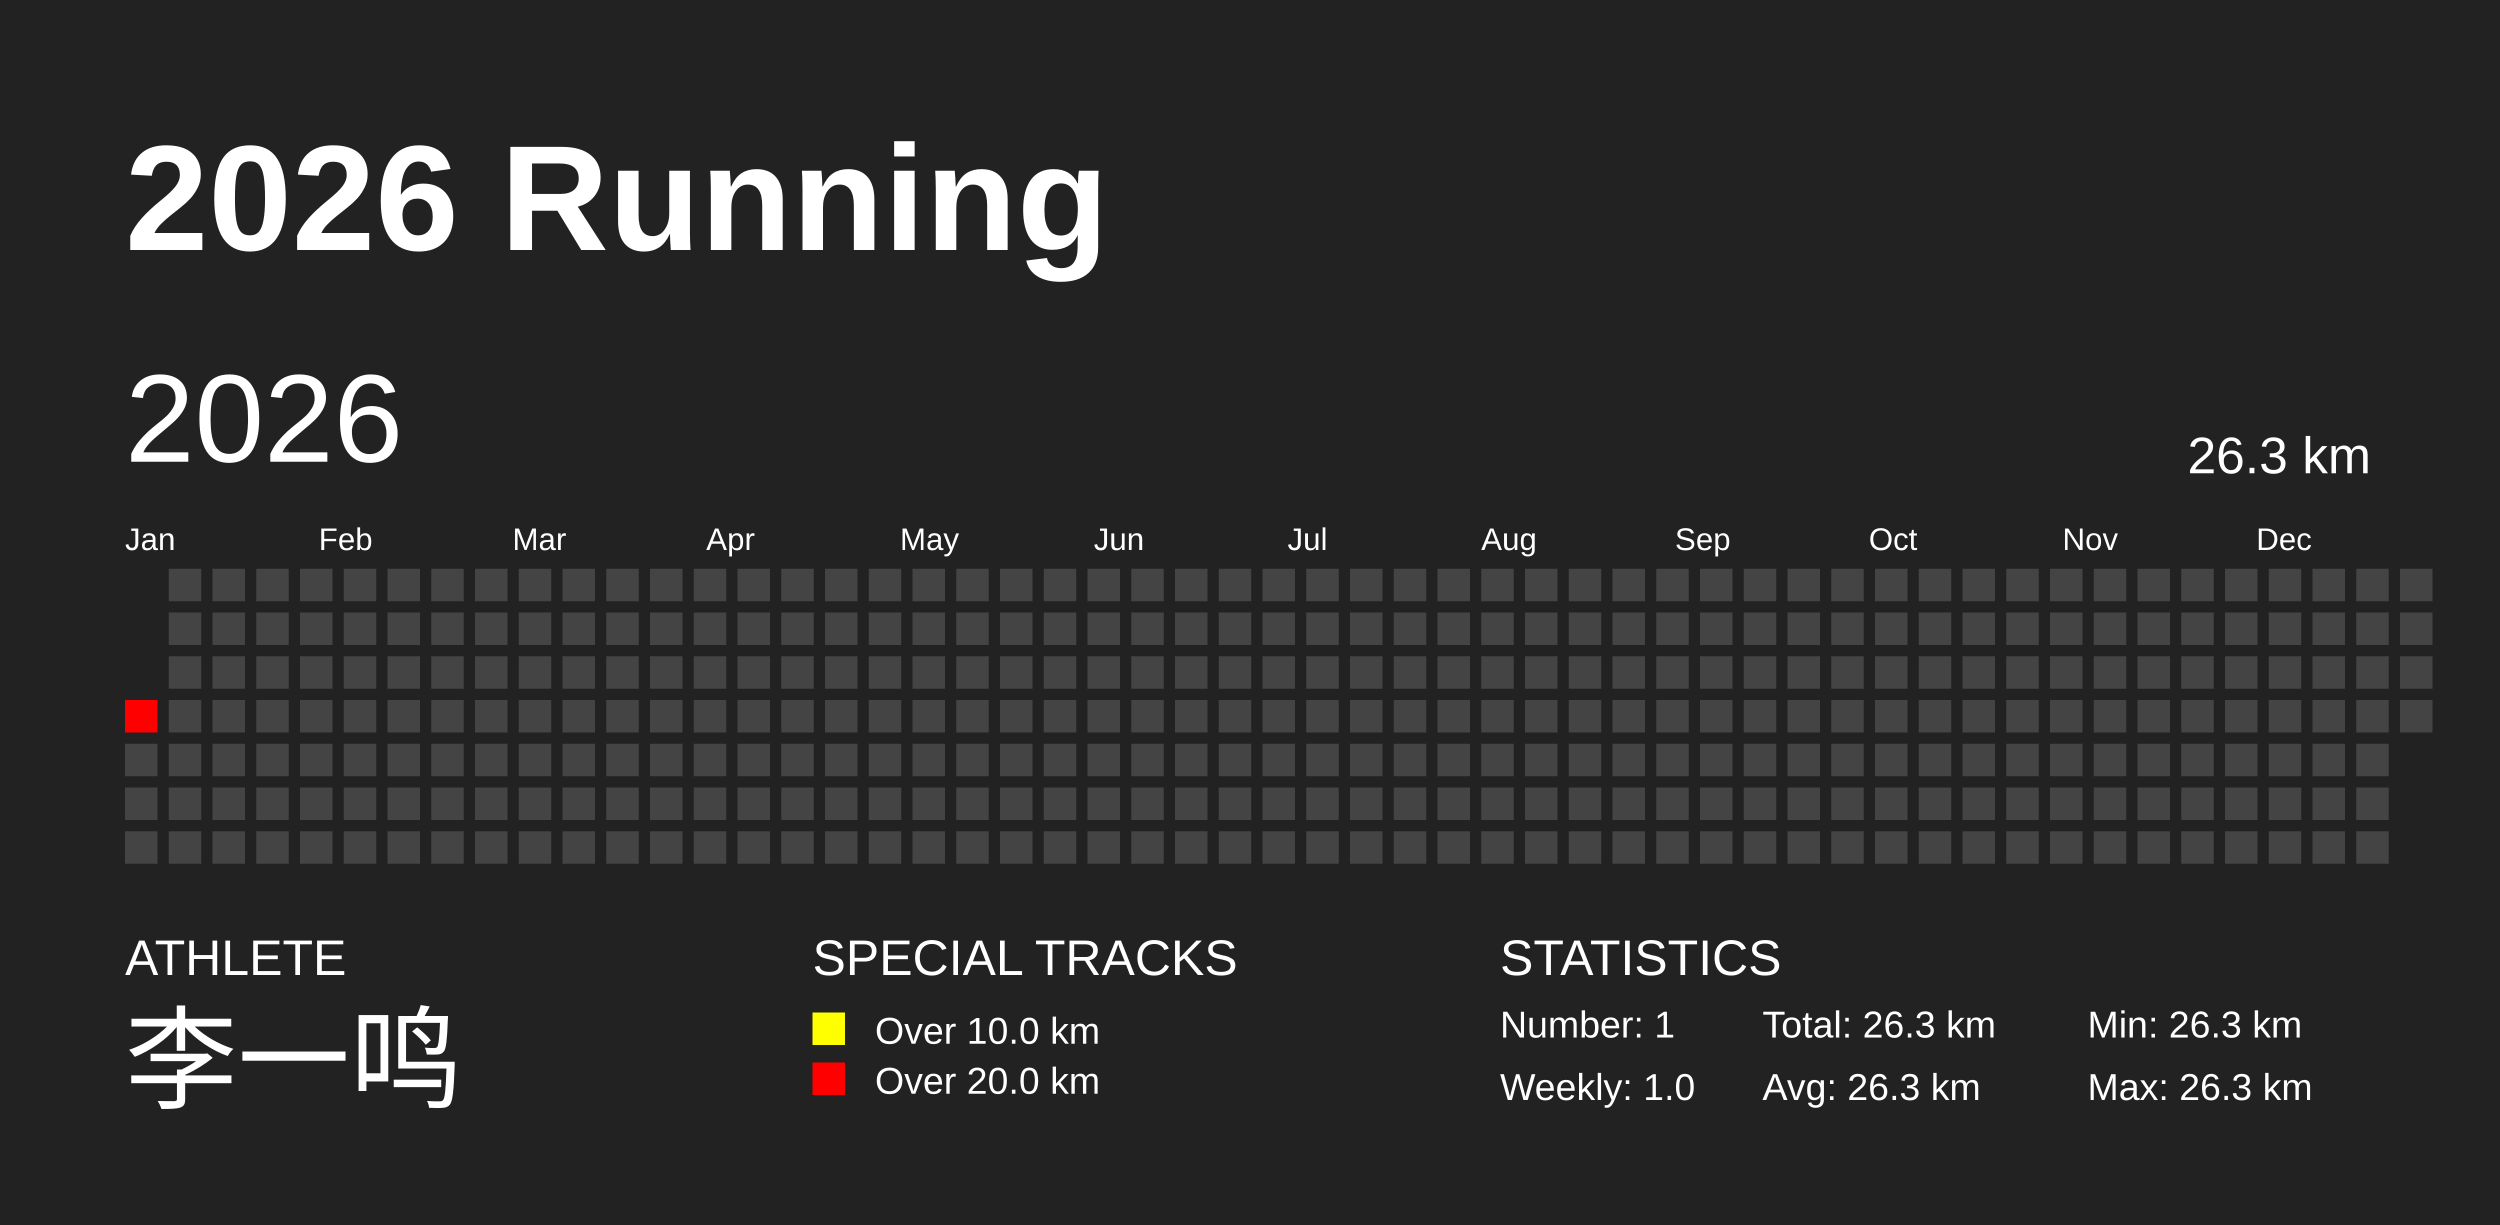
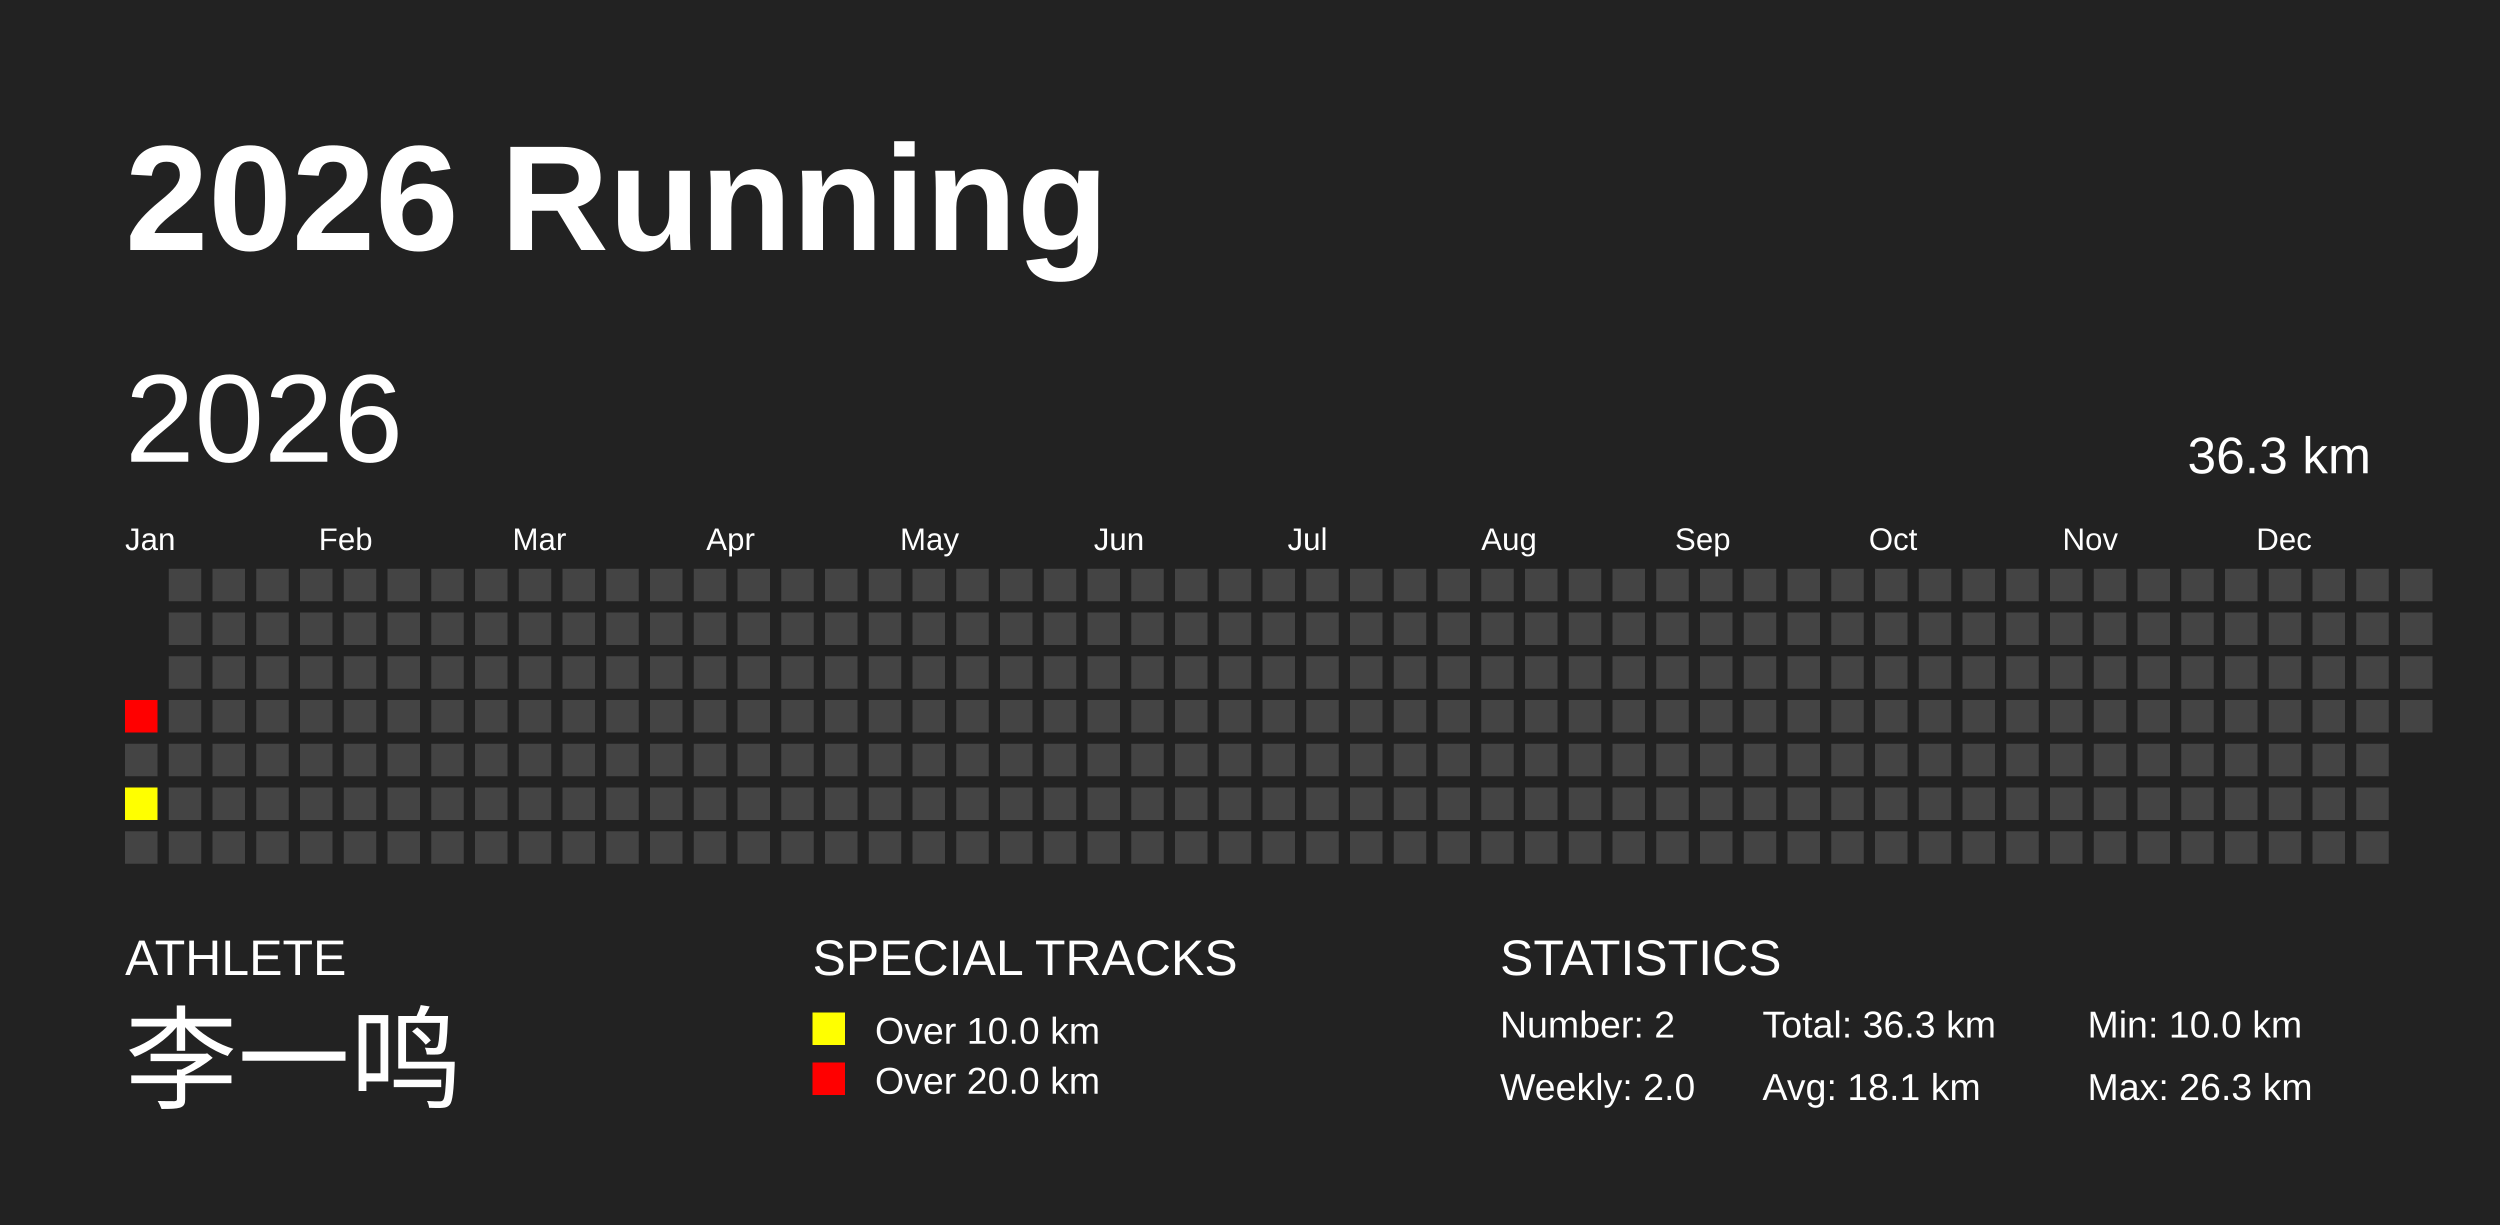
<svg xmlns="http://www.w3.org/2000/svg" baseProfile="full" height="98mm" version="1.1" viewBox="0,0,200,98" width="200mm">
  <defs />
  <rect fill="#222222" height="98" width="200" x="0" y="0" />
  <text fill="#FFFFFF" style="font-size:12px; font-family:Arial; font-weight:bold;" x="10" y="20">2026 Running</text>
  <text fill="#FFFFFF" style="font-size:4px; font-family:Arial" x="10" y="78">ATHLETE</text>
  <text fill="#FFFFFF" style="font-size:9px; font-family:Arial" x="10" y="88">李一鸣</text>
  <text fill="#FFFFFF" style="font-size:4px; font-family:Arial" x="65" y="78">SPECIAL TRACKS</text>
  <rect fill="yellow" height="2.6" width="2.6" x="65" y="81" />
  <text fill="#FFFFFF" style="font-size:3px; font-family:Arial" x="70" y="83.5">Over 10.0 km</text>
  <rect fill="red" height="2.6" width="2.6" x="65" y="85" />
  <text fill="#FFFFFF" style="font-size:3px; font-family:Arial" x="70" y="87.5">Over 20.0 km</text>
  <text fill="#FFFFFF" style="font-size:4px; font-family:Arial" x="120" y="78">STATISTICS</text>
-   <text fill="#FFFFFF" style="font-size:3px; font-family:Arial" x="120" y="83">Number: 1</text>
-   <text fill="#FFFFFF" style="font-size:3px; font-family:Arial" x="120" y="88">Weekly: 1.0</text>
-   <text fill="#FFFFFF" style="font-size:3px; font-family:Arial" x="141" y="83">Total: 26.3 km</text>
-   <text fill="#FFFFFF" style="font-size:3px; font-family:Arial" x="141" y="88">Avg: 26.3 km</text>
-   <text fill="#FFFFFF" style="font-size:3px; font-family:Arial" x="167" y="83">Min: 26.3 km</text>
+   <text fill="#FFFFFF" style="font-size:3px; font-family:Arial" x="120" y="83">Number: 2</text>
+   <text fill="#FFFFFF" style="font-size:3px; font-family:Arial" x="120" y="88">Weekly: 2.0</text>
+   <text fill="#FFFFFF" style="font-size:3px; font-family:Arial" x="141" y="83">Total: 36.3 km</text>
+   <text fill="#FFFFFF" style="font-size:3px; font-family:Arial" x="141" y="88">Avg: 18.1 km</text>
+   <text fill="#FFFFFF" style="font-size:3px; font-family:Arial" x="167" y="83">Min: 10.0 km</text>
  <text fill="#FFFFFF" style="font-size:3px; font-family:Arial" x="167" y="88">Max: 26.3 km</text>
  <text dominant-baseline="hanging" fill="#FFFFFF" style="font-size:10.0px; font-family:Arial;" x="10" y="30">2026</text>
-   <text dominant-baseline="hanging" fill="#FFFFFF" style="font-size:4.125px; font-family:Arial;" x="175" y="35">26.3 km</text>
+   <text dominant-baseline="hanging" fill="#FFFFFF" style="font-size:4.125px; font-family:Arial;" x="175" y="35">36.3 km</text>
  <text fill="#FFFFFF" style="font-size:2.5px; font-family:Arial" x="10.0" y="44">Jan</text>
  <text fill="#FFFFFF" style="font-size:2.5px; font-family:Arial" x="25.5" y="44">Feb</text>
  <text fill="#FFFFFF" style="font-size:2.5px; font-family:Arial" x="41.0" y="44">Mar</text>
  <text fill="#FFFFFF" style="font-size:2.5px; font-family:Arial" x="56.5" y="44">Apr</text>
  <text fill="#FFFFFF" style="font-size:2.5px; font-family:Arial" x="72.0" y="44">May</text>
  <text fill="#FFFFFF" style="font-size:2.5px; font-family:Arial" x="87.5" y="44">Jun</text>
  <text fill="#FFFFFF" style="font-size:2.5px; font-family:Arial" x="103.0" y="44">Jul</text>
  <text fill="#FFFFFF" style="font-size:2.5px; font-family:Arial" x="118.5" y="44">Aug</text>
  <text fill="#FFFFFF" style="font-size:2.5px; font-family:Arial" x="134.0" y="44">Sep</text>
  <text fill="#FFFFFF" style="font-size:2.5px; font-family:Arial" x="149.5" y="44">Oct</text>
  <text fill="#FFFFFF" style="font-size:2.5px; font-family:Arial" x="165.0" y="44">Nov</text>
  <text fill="#FFFFFF" style="font-size:2.5px; font-family:Arial" x="180.5" y="44">Dec</text>
  <rect fill="red" height="2.6" width="2.6" x="10.0" y="56.0" />
  <rect fill="#444444" height="2.6" width="2.6" x="10.0" y="59.5" />
-   <rect fill="#444444" height="2.6" width="2.6" x="10.0" y="63.0" />
+   <rect fill="#ffff00" height="2.6" width="2.6" x="10.0" y="63.0" />
  <rect fill="#444444" height="2.6" width="2.6" x="10.0" y="66.5" />
  <rect fill="#444444" height="2.6" width="2.6" x="13.5" y="45.5" />
  <rect fill="#444444" height="2.6" width="2.6" x="13.5" y="49.0" />
  <rect fill="#444444" height="2.6" width="2.6" x="13.5" y="52.5" />
  <rect fill="#444444" height="2.6" width="2.6" x="13.5" y="56.0" />
  <rect fill="#444444" height="2.6" width="2.6" x="13.5" y="59.5" />
  <rect fill="#444444" height="2.6" width="2.6" x="13.5" y="63.0" />
  <rect fill="#444444" height="2.6" width="2.6" x="13.5" y="66.5" />
  <rect fill="#444444" height="2.6" width="2.6" x="17.0" y="45.5" />
  <rect fill="#444444" height="2.6" width="2.6" x="17.0" y="49.0" />
  <rect fill="#444444" height="2.6" width="2.6" x="17.0" y="52.5" />
  <rect fill="#444444" height="2.6" width="2.6" x="17.0" y="56.0" />
  <rect fill="#444444" height="2.6" width="2.6" x="17.0" y="59.5" />
  <rect fill="#444444" height="2.6" width="2.6" x="17.0" y="63.0" />
  <rect fill="#444444" height="2.6" width="2.6" x="17.0" y="66.5" />
  <rect fill="#444444" height="2.6" width="2.6" x="20.5" y="45.5" />
  <rect fill="#444444" height="2.6" width="2.6" x="20.5" y="49.0" />
  <rect fill="#444444" height="2.6" width="2.6" x="20.5" y="52.5" />
  <rect fill="#444444" height="2.6" width="2.6" x="20.5" y="56.0" />
  <rect fill="#444444" height="2.6" width="2.6" x="20.5" y="59.5" />
  <rect fill="#444444" height="2.6" width="2.6" x="20.5" y="63.0" />
  <rect fill="#444444" height="2.6" width="2.6" x="20.5" y="66.5" />
  <rect fill="#444444" height="2.6" width="2.6" x="24.0" y="45.5" />
  <rect fill="#444444" height="2.6" width="2.6" x="24.0" y="49.0" />
  <rect fill="#444444" height="2.6" width="2.6" x="24.0" y="52.5" />
  <rect fill="#444444" height="2.6" width="2.6" x="24.0" y="56.0" />
  <rect fill="#444444" height="2.6" width="2.6" x="24.0" y="59.5" />
  <rect fill="#444444" height="2.6" width="2.6" x="24.0" y="63.0" />
  <rect fill="#444444" height="2.6" width="2.6" x="24.0" y="66.5" />
  <rect fill="#444444" height="2.6" width="2.6" x="27.5" y="45.5" />
  <rect fill="#444444" height="2.6" width="2.6" x="27.5" y="49.0" />
  <rect fill="#444444" height="2.6" width="2.6" x="27.5" y="52.5" />
  <rect fill="#444444" height="2.6" width="2.6" x="27.5" y="56.0" />
  <rect fill="#444444" height="2.6" width="2.6" x="27.5" y="59.5" />
  <rect fill="#444444" height="2.6" width="2.6" x="27.5" y="63.0" />
  <rect fill="#444444" height="2.6" width="2.6" x="27.5" y="66.5" />
  <rect fill="#444444" height="2.6" width="2.6" x="31.0" y="45.5" />
  <rect fill="#444444" height="2.6" width="2.6" x="31.0" y="49.0" />
  <rect fill="#444444" height="2.6" width="2.6" x="31.0" y="52.5" />
  <rect fill="#444444" height="2.6" width="2.6" x="31.0" y="56.0" />
  <rect fill="#444444" height="2.6" width="2.6" x="31.0" y="59.5" />
  <rect fill="#444444" height="2.6" width="2.6" x="31.0" y="63.0" />
  <rect fill="#444444" height="2.6" width="2.6" x="31.0" y="66.5" />
  <rect fill="#444444" height="2.6" width="2.6" x="34.5" y="45.5" />
  <rect fill="#444444" height="2.6" width="2.6" x="34.5" y="49.0" />
  <rect fill="#444444" height="2.6" width="2.6" x="34.5" y="52.5" />
  <rect fill="#444444" height="2.6" width="2.6" x="34.5" y="56.0" />
  <rect fill="#444444" height="2.6" width="2.6" x="34.5" y="59.5" />
  <rect fill="#444444" height="2.6" width="2.6" x="34.5" y="63.0" />
  <rect fill="#444444" height="2.6" width="2.6" x="34.5" y="66.5" />
  <rect fill="#444444" height="2.6" width="2.6" x="38.0" y="45.5" />
  <rect fill="#444444" height="2.6" width="2.6" x="38.0" y="49.0" />
  <rect fill="#444444" height="2.6" width="2.6" x="38.0" y="52.5" />
  <rect fill="#444444" height="2.6" width="2.6" x="38.0" y="56.0" />
  <rect fill="#444444" height="2.6" width="2.6" x="38.0" y="59.5" />
  <rect fill="#444444" height="2.6" width="2.6" x="38.0" y="63.0" />
  <rect fill="#444444" height="2.6" width="2.6" x="38.0" y="66.5" />
  <rect fill="#444444" height="2.6" width="2.6" x="41.5" y="45.5" />
  <rect fill="#444444" height="2.6" width="2.6" x="41.5" y="49.0" />
  <rect fill="#444444" height="2.6" width="2.6" x="41.5" y="52.5" />
  <rect fill="#444444" height="2.6" width="2.6" x="41.5" y="56.0" />
  <rect fill="#444444" height="2.6" width="2.6" x="41.5" y="59.5" />
  <rect fill="#444444" height="2.6" width="2.6" x="41.5" y="63.0" />
  <rect fill="#444444" height="2.6" width="2.6" x="41.5" y="66.5" />
  <rect fill="#444444" height="2.6" width="2.6" x="45.0" y="45.5" />
  <rect fill="#444444" height="2.6" width="2.6" x="45.0" y="49.0" />
  <rect fill="#444444" height="2.6" width="2.6" x="45.0" y="52.5" />
  <rect fill="#444444" height="2.6" width="2.6" x="45.0" y="56.0" />
  <rect fill="#444444" height="2.6" width="2.6" x="45.0" y="59.5" />
  <rect fill="#444444" height="2.6" width="2.6" x="45.0" y="63.0" />
  <rect fill="#444444" height="2.6" width="2.6" x="45.0" y="66.5" />
  <rect fill="#444444" height="2.6" width="2.6" x="48.5" y="45.5" />
  <rect fill="#444444" height="2.6" width="2.6" x="48.5" y="49.0" />
  <rect fill="#444444" height="2.6" width="2.6" x="48.5" y="52.5" />
  <rect fill="#444444" height="2.6" width="2.6" x="48.5" y="56.0" />
  <rect fill="#444444" height="2.6" width="2.6" x="48.5" y="59.5" />
  <rect fill="#444444" height="2.6" width="2.6" x="48.5" y="63.0" />
  <rect fill="#444444" height="2.6" width="2.6" x="48.5" y="66.5" />
  <rect fill="#444444" height="2.6" width="2.6" x="52.0" y="45.5" />
  <rect fill="#444444" height="2.6" width="2.6" x="52.0" y="49.0" />
  <rect fill="#444444" height="2.6" width="2.6" x="52.0" y="52.5" />
  <rect fill="#444444" height="2.6" width="2.6" x="52.0" y="56.0" />
  <rect fill="#444444" height="2.6" width="2.6" x="52.0" y="59.5" />
  <rect fill="#444444" height="2.6" width="2.6" x="52.0" y="63.0" />
  <rect fill="#444444" height="2.6" width="2.6" x="52.0" y="66.5" />
  <rect fill="#444444" height="2.6" width="2.6" x="55.5" y="45.5" />
  <rect fill="#444444" height="2.6" width="2.6" x="55.5" y="49.0" />
  <rect fill="#444444" height="2.6" width="2.6" x="55.5" y="52.5" />
  <rect fill="#444444" height="2.6" width="2.6" x="55.5" y="56.0" />
  <rect fill="#444444" height="2.6" width="2.6" x="55.5" y="59.5" />
  <rect fill="#444444" height="2.6" width="2.6" x="55.5" y="63.0" />
  <rect fill="#444444" height="2.6" width="2.6" x="55.5" y="66.5" />
  <rect fill="#444444" height="2.6" width="2.6" x="59.0" y="45.5" />
  <rect fill="#444444" height="2.6" width="2.6" x="59.0" y="49.0" />
  <rect fill="#444444" height="2.6" width="2.6" x="59.0" y="52.5" />
  <rect fill="#444444" height="2.6" width="2.6" x="59.0" y="56.0" />
  <rect fill="#444444" height="2.6" width="2.6" x="59.0" y="59.5" />
  <rect fill="#444444" height="2.6" width="2.6" x="59.0" y="63.0" />
  <rect fill="#444444" height="2.6" width="2.6" x="59.0" y="66.5" />
  <rect fill="#444444" height="2.6" width="2.6" x="62.5" y="45.5" />
  <rect fill="#444444" height="2.6" width="2.6" x="62.5" y="49.0" />
  <rect fill="#444444" height="2.6" width="2.6" x="62.5" y="52.5" />
  <rect fill="#444444" height="2.6" width="2.6" x="62.5" y="56.0" />
  <rect fill="#444444" height="2.6" width="2.6" x="62.5" y="59.5" />
  <rect fill="#444444" height="2.6" width="2.6" x="62.5" y="63.0" />
  <rect fill="#444444" height="2.6" width="2.6" x="62.5" y="66.5" />
  <rect fill="#444444" height="2.6" width="2.6" x="66.0" y="45.5" />
  <rect fill="#444444" height="2.6" width="2.6" x="66.0" y="49.0" />
  <rect fill="#444444" height="2.6" width="2.6" x="66.0" y="52.5" />
  <rect fill="#444444" height="2.6" width="2.6" x="66.0" y="56.0" />
  <rect fill="#444444" height="2.6" width="2.6" x="66.0" y="59.5" />
  <rect fill="#444444" height="2.6" width="2.6" x="66.0" y="63.0" />
  <rect fill="#444444" height="2.6" width="2.6" x="66.0" y="66.5" />
  <rect fill="#444444" height="2.6" width="2.6" x="69.5" y="45.5" />
  <rect fill="#444444" height="2.6" width="2.6" x="69.5" y="49.0" />
  <rect fill="#444444" height="2.6" width="2.6" x="69.5" y="52.5" />
  <rect fill="#444444" height="2.6" width="2.6" x="69.5" y="56.0" />
  <rect fill="#444444" height="2.6" width="2.6" x="69.5" y="59.5" />
  <rect fill="#444444" height="2.6" width="2.6" x="69.5" y="63.0" />
  <rect fill="#444444" height="2.6" width="2.6" x="69.5" y="66.5" />
  <rect fill="#444444" height="2.6" width="2.6" x="73.0" y="45.5" />
  <rect fill="#444444" height="2.6" width="2.6" x="73.0" y="49.0" />
  <rect fill="#444444" height="2.6" width="2.6" x="73.0" y="52.5" />
  <rect fill="#444444" height="2.6" width="2.6" x="73.0" y="56.0" />
  <rect fill="#444444" height="2.6" width="2.6" x="73.0" y="59.5" />
  <rect fill="#444444" height="2.6" width="2.6" x="73.0" y="63.0" />
  <rect fill="#444444" height="2.6" width="2.6" x="73.0" y="66.5" />
  <rect fill="#444444" height="2.6" width="2.6" x="76.5" y="45.5" />
  <rect fill="#444444" height="2.6" width="2.6" x="76.5" y="49.0" />
  <rect fill="#444444" height="2.6" width="2.6" x="76.5" y="52.5" />
  <rect fill="#444444" height="2.6" width="2.6" x="76.5" y="56.0" />
  <rect fill="#444444" height="2.6" width="2.6" x="76.5" y="59.5" />
  <rect fill="#444444" height="2.6" width="2.6" x="76.5" y="63.0" />
  <rect fill="#444444" height="2.6" width="2.6" x="76.5" y="66.5" />
  <rect fill="#444444" height="2.6" width="2.6" x="80.0" y="45.5" />
  <rect fill="#444444" height="2.6" width="2.6" x="80.0" y="49.0" />
  <rect fill="#444444" height="2.6" width="2.6" x="80.0" y="52.5" />
  <rect fill="#444444" height="2.6" width="2.6" x="80.0" y="56.0" />
  <rect fill="#444444" height="2.6" width="2.6" x="80.0" y="59.5" />
  <rect fill="#444444" height="2.6" width="2.6" x="80.0" y="63.0" />
  <rect fill="#444444" height="2.6" width="2.6" x="80.0" y="66.5" />
  <rect fill="#444444" height="2.6" width="2.6" x="83.5" y="45.5" />
  <rect fill="#444444" height="2.6" width="2.6" x="83.5" y="49.0" />
  <rect fill="#444444" height="2.6" width="2.6" x="83.5" y="52.5" />
  <rect fill="#444444" height="2.6" width="2.6" x="83.5" y="56.0" />
  <rect fill="#444444" height="2.6" width="2.6" x="83.5" y="59.5" />
  <rect fill="#444444" height="2.6" width="2.6" x="83.5" y="63.0" />
  <rect fill="#444444" height="2.6" width="2.6" x="83.5" y="66.5" />
  <rect fill="#444444" height="2.6" width="2.6" x="87.0" y="45.5" />
  <rect fill="#444444" height="2.6" width="2.6" x="87.0" y="49.0" />
  <rect fill="#444444" height="2.6" width="2.6" x="87.0" y="52.5" />
  <rect fill="#444444" height="2.6" width="2.6" x="87.0" y="56.0" />
  <rect fill="#444444" height="2.6" width="2.6" x="87.0" y="59.5" />
  <rect fill="#444444" height="2.6" width="2.6" x="87.0" y="63.0" />
  <rect fill="#444444" height="2.6" width="2.6" x="87.0" y="66.5" />
  <rect fill="#444444" height="2.6" width="2.6" x="90.5" y="45.5" />
  <rect fill="#444444" height="2.6" width="2.6" x="90.5" y="49.0" />
  <rect fill="#444444" height="2.6" width="2.6" x="90.5" y="52.5" />
  <rect fill="#444444" height="2.6" width="2.6" x="90.5" y="56.0" />
  <rect fill="#444444" height="2.6" width="2.6" x="90.5" y="59.5" />
  <rect fill="#444444" height="2.6" width="2.6" x="90.5" y="63.0" />
  <rect fill="#444444" height="2.6" width="2.6" x="90.5" y="66.5" />
  <rect fill="#444444" height="2.6" width="2.6" x="94.0" y="45.5" />
  <rect fill="#444444" height="2.6" width="2.6" x="94.0" y="49.0" />
  <rect fill="#444444" height="2.6" width="2.6" x="94.0" y="52.5" />
  <rect fill="#444444" height="2.6" width="2.6" x="94.0" y="56.0" />
  <rect fill="#444444" height="2.6" width="2.6" x="94.0" y="59.5" />
  <rect fill="#444444" height="2.6" width="2.6" x="94.0" y="63.0" />
  <rect fill="#444444" height="2.6" width="2.6" x="94.0" y="66.5" />
  <rect fill="#444444" height="2.6" width="2.6" x="97.5" y="45.5" />
  <rect fill="#444444" height="2.6" width="2.6" x="97.5" y="49.0" />
  <rect fill="#444444" height="2.6" width="2.6" x="97.5" y="52.5" />
  <rect fill="#444444" height="2.6" width="2.6" x="97.5" y="56.0" />
  <rect fill="#444444" height="2.6" width="2.6" x="97.5" y="59.5" />
  <rect fill="#444444" height="2.6" width="2.6" x="97.5" y="63.0" />
  <rect fill="#444444" height="2.6" width="2.6" x="97.5" y="66.5" />
  <rect fill="#444444" height="2.6" width="2.6" x="101.0" y="45.5" />
  <rect fill="#444444" height="2.6" width="2.6" x="101.0" y="49.0" />
  <rect fill="#444444" height="2.6" width="2.6" x="101.0" y="52.5" />
  <rect fill="#444444" height="2.6" width="2.6" x="101.0" y="56.0" />
  <rect fill="#444444" height="2.6" width="2.6" x="101.0" y="59.5" />
  <rect fill="#444444" height="2.6" width="2.6" x="101.0" y="63.0" />
  <rect fill="#444444" height="2.6" width="2.6" x="101.0" y="66.5" />
  <rect fill="#444444" height="2.6" width="2.6" x="104.5" y="45.5" />
  <rect fill="#444444" height="2.6" width="2.6" x="104.5" y="49.0" />
  <rect fill="#444444" height="2.6" width="2.6" x="104.5" y="52.5" />
  <rect fill="#444444" height="2.6" width="2.6" x="104.5" y="56.0" />
  <rect fill="#444444" height="2.6" width="2.6" x="104.5" y="59.5" />
  <rect fill="#444444" height="2.6" width="2.6" x="104.5" y="63.0" />
  <rect fill="#444444" height="2.6" width="2.6" x="104.5" y="66.5" />
  <rect fill="#444444" height="2.6" width="2.6" x="108.0" y="45.5" />
  <rect fill="#444444" height="2.6" width="2.6" x="108.0" y="49.0" />
  <rect fill="#444444" height="2.6" width="2.6" x="108.0" y="52.5" />
  <rect fill="#444444" height="2.6" width="2.6" x="108.0" y="56.0" />
  <rect fill="#444444" height="2.6" width="2.6" x="108.0" y="59.5" />
  <rect fill="#444444" height="2.6" width="2.6" x="108.0" y="63.0" />
  <rect fill="#444444" height="2.6" width="2.6" x="108.0" y="66.5" />
  <rect fill="#444444" height="2.6" width="2.6" x="111.5" y="45.5" />
  <rect fill="#444444" height="2.6" width="2.6" x="111.5" y="49.0" />
  <rect fill="#444444" height="2.6" width="2.6" x="111.5" y="52.5" />
  <rect fill="#444444" height="2.6" width="2.6" x="111.5" y="56.0" />
  <rect fill="#444444" height="2.6" width="2.6" x="111.5" y="59.5" />
  <rect fill="#444444" height="2.6" width="2.6" x="111.5" y="63.0" />
  <rect fill="#444444" height="2.6" width="2.6" x="111.5" y="66.5" />
  <rect fill="#444444" height="2.6" width="2.6" x="115.0" y="45.5" />
  <rect fill="#444444" height="2.6" width="2.6" x="115.0" y="49.0" />
  <rect fill="#444444" height="2.6" width="2.6" x="115.0" y="52.5" />
  <rect fill="#444444" height="2.6" width="2.6" x="115.0" y="56.0" />
  <rect fill="#444444" height="2.6" width="2.6" x="115.0" y="59.5" />
  <rect fill="#444444" height="2.6" width="2.6" x="115.0" y="63.0" />
  <rect fill="#444444" height="2.6" width="2.6" x="115.0" y="66.5" />
  <rect fill="#444444" height="2.6" width="2.6" x="118.5" y="45.5" />
  <rect fill="#444444" height="2.6" width="2.6" x="118.5" y="49.0" />
  <rect fill="#444444" height="2.6" width="2.6" x="118.5" y="52.5" />
  <rect fill="#444444" height="2.6" width="2.6" x="118.5" y="56.0" />
  <rect fill="#444444" height="2.6" width="2.6" x="118.5" y="59.5" />
  <rect fill="#444444" height="2.6" width="2.6" x="118.5" y="63.0" />
  <rect fill="#444444" height="2.6" width="2.6" x="118.5" y="66.5" />
  <rect fill="#444444" height="2.6" width="2.6" x="122.0" y="45.5" />
  <rect fill="#444444" height="2.6" width="2.6" x="122.0" y="49.0" />
  <rect fill="#444444" height="2.6" width="2.6" x="122.0" y="52.5" />
  <rect fill="#444444" height="2.6" width="2.6" x="122.0" y="56.0" />
  <rect fill="#444444" height="2.6" width="2.6" x="122.0" y="59.5" />
  <rect fill="#444444" height="2.6" width="2.6" x="122.0" y="63.0" />
  <rect fill="#444444" height="2.6" width="2.6" x="122.0" y="66.5" />
  <rect fill="#444444" height="2.6" width="2.6" x="125.5" y="45.5" />
  <rect fill="#444444" height="2.6" width="2.6" x="125.5" y="49.0" />
  <rect fill="#444444" height="2.6" width="2.6" x="125.5" y="52.5" />
  <rect fill="#444444" height="2.6" width="2.6" x="125.5" y="56.0" />
  <rect fill="#444444" height="2.6" width="2.6" x="125.5" y="59.5" />
  <rect fill="#444444" height="2.6" width="2.6" x="125.5" y="63.0" />
  <rect fill="#444444" height="2.6" width="2.6" x="125.5" y="66.5" />
  <rect fill="#444444" height="2.6" width="2.6" x="129.0" y="45.5" />
  <rect fill="#444444" height="2.6" width="2.6" x="129.0" y="49.0" />
  <rect fill="#444444" height="2.6" width="2.6" x="129.0" y="52.5" />
  <rect fill="#444444" height="2.6" width="2.6" x="129.0" y="56.0" />
  <rect fill="#444444" height="2.6" width="2.6" x="129.0" y="59.5" />
  <rect fill="#444444" height="2.6" width="2.6" x="129.0" y="63.0" />
  <rect fill="#444444" height="2.6" width="2.6" x="129.0" y="66.5" />
  <rect fill="#444444" height="2.6" width="2.6" x="132.5" y="45.5" />
  <rect fill="#444444" height="2.6" width="2.6" x="132.5" y="49.0" />
  <rect fill="#444444" height="2.6" width="2.6" x="132.5" y="52.5" />
  <rect fill="#444444" height="2.6" width="2.6" x="132.5" y="56.0" />
  <rect fill="#444444" height="2.6" width="2.6" x="132.5" y="59.5" />
  <rect fill="#444444" height="2.6" width="2.6" x="132.5" y="63.0" />
  <rect fill="#444444" height="2.6" width="2.6" x="132.5" y="66.5" />
  <rect fill="#444444" height="2.6" width="2.6" x="136.0" y="45.5" />
  <rect fill="#444444" height="2.6" width="2.6" x="136.0" y="49.0" />
  <rect fill="#444444" height="2.6" width="2.6" x="136.0" y="52.5" />
  <rect fill="#444444" height="2.6" width="2.6" x="136.0" y="56.0" />
  <rect fill="#444444" height="2.6" width="2.6" x="136.0" y="59.5" />
  <rect fill="#444444" height="2.6" width="2.6" x="136.0" y="63.0" />
  <rect fill="#444444" height="2.6" width="2.6" x="136.0" y="66.5" />
  <rect fill="#444444" height="2.6" width="2.6" x="139.5" y="45.5" />
  <rect fill="#444444" height="2.6" width="2.6" x="139.5" y="49.0" />
  <rect fill="#444444" height="2.6" width="2.6" x="139.5" y="52.5" />
  <rect fill="#444444" height="2.6" width="2.6" x="139.5" y="56.0" />
  <rect fill="#444444" height="2.6" width="2.6" x="139.5" y="59.5" />
  <rect fill="#444444" height="2.6" width="2.6" x="139.5" y="63.0" />
  <rect fill="#444444" height="2.6" width="2.6" x="139.5" y="66.5" />
  <rect fill="#444444" height="2.6" width="2.6" x="143.0" y="45.5" />
  <rect fill="#444444" height="2.6" width="2.6" x="143.0" y="49.0" />
  <rect fill="#444444" height="2.6" width="2.6" x="143.0" y="52.5" />
  <rect fill="#444444" height="2.6" width="2.6" x="143.0" y="56.0" />
  <rect fill="#444444" height="2.6" width="2.6" x="143.0" y="59.5" />
  <rect fill="#444444" height="2.6" width="2.6" x="143.0" y="63.0" />
  <rect fill="#444444" height="2.6" width="2.6" x="143.0" y="66.5" />
  <rect fill="#444444" height="2.6" width="2.6" x="146.5" y="45.5" />
  <rect fill="#444444" height="2.6" width="2.6" x="146.5" y="49.0" />
  <rect fill="#444444" height="2.6" width="2.6" x="146.5" y="52.5" />
  <rect fill="#444444" height="2.6" width="2.6" x="146.5" y="56.0" />
  <rect fill="#444444" height="2.6" width="2.6" x="146.5" y="59.5" />
  <rect fill="#444444" height="2.6" width="2.6" x="146.5" y="63.0" />
  <rect fill="#444444" height="2.6" width="2.6" x="146.5" y="66.5" />
  <rect fill="#444444" height="2.6" width="2.6" x="150.0" y="45.5" />
  <rect fill="#444444" height="2.6" width="2.6" x="150.0" y="49.0" />
  <rect fill="#444444" height="2.6" width="2.6" x="150.0" y="52.5" />
  <rect fill="#444444" height="2.6" width="2.6" x="150.0" y="56.0" />
  <rect fill="#444444" height="2.6" width="2.6" x="150.0" y="59.5" />
  <rect fill="#444444" height="2.6" width="2.6" x="150.0" y="63.0" />
  <rect fill="#444444" height="2.6" width="2.6" x="150.0" y="66.5" />
  <rect fill="#444444" height="2.6" width="2.6" x="153.5" y="45.5" />
  <rect fill="#444444" height="2.6" width="2.6" x="153.5" y="49.0" />
  <rect fill="#444444" height="2.6" width="2.6" x="153.5" y="52.5" />
  <rect fill="#444444" height="2.6" width="2.6" x="153.5" y="56.0" />
  <rect fill="#444444" height="2.6" width="2.6" x="153.5" y="59.5" />
  <rect fill="#444444" height="2.6" width="2.6" x="153.5" y="63.0" />
  <rect fill="#444444" height="2.6" width="2.6" x="153.5" y="66.5" />
  <rect fill="#444444" height="2.6" width="2.6" x="157.0" y="45.5" />
  <rect fill="#444444" height="2.6" width="2.6" x="157.0" y="49.0" />
  <rect fill="#444444" height="2.6" width="2.6" x="157.0" y="52.5" />
  <rect fill="#444444" height="2.6" width="2.6" x="157.0" y="56.0" />
  <rect fill="#444444" height="2.6" width="2.6" x="157.0" y="59.5" />
  <rect fill="#444444" height="2.6" width="2.6" x="157.0" y="63.0" />
  <rect fill="#444444" height="2.6" width="2.6" x="157.0" y="66.5" />
  <rect fill="#444444" height="2.6" width="2.6" x="160.5" y="45.5" />
  <rect fill="#444444" height="2.6" width="2.6" x="160.5" y="49.0" />
  <rect fill="#444444" height="2.6" width="2.6" x="160.5" y="52.5" />
  <rect fill="#444444" height="2.6" width="2.6" x="160.5" y="56.0" />
  <rect fill="#444444" height="2.6" width="2.6" x="160.5" y="59.5" />
  <rect fill="#444444" height="2.6" width="2.6" x="160.5" y="63.0" />
  <rect fill="#444444" height="2.6" width="2.6" x="160.5" y="66.5" />
  <rect fill="#444444" height="2.6" width="2.6" x="164.0" y="45.5" />
  <rect fill="#444444" height="2.6" width="2.6" x="164.0" y="49.0" />
  <rect fill="#444444" height="2.6" width="2.6" x="164.0" y="52.5" />
  <rect fill="#444444" height="2.6" width="2.6" x="164.0" y="56.0" />
  <rect fill="#444444" height="2.6" width="2.6" x="164.0" y="59.5" />
  <rect fill="#444444" height="2.6" width="2.6" x="164.0" y="63.0" />
  <rect fill="#444444" height="2.6" width="2.6" x="164.0" y="66.5" />
  <rect fill="#444444" height="2.6" width="2.6" x="167.5" y="45.5" />
  <rect fill="#444444" height="2.6" width="2.6" x="167.5" y="49.0" />
  <rect fill="#444444" height="2.6" width="2.6" x="167.5" y="52.5" />
  <rect fill="#444444" height="2.6" width="2.6" x="167.5" y="56.0" />
  <rect fill="#444444" height="2.6" width="2.6" x="167.5" y="59.5" />
  <rect fill="#444444" height="2.6" width="2.6" x="167.5" y="63.0" />
  <rect fill="#444444" height="2.6" width="2.6" x="167.5" y="66.5" />
  <rect fill="#444444" height="2.6" width="2.6" x="171.0" y="45.5" />
  <rect fill="#444444" height="2.6" width="2.6" x="171.0" y="49.0" />
  <rect fill="#444444" height="2.6" width="2.6" x="171.0" y="52.5" />
  <rect fill="#444444" height="2.6" width="2.6" x="171.0" y="56.0" />
  <rect fill="#444444" height="2.6" width="2.6" x="171.0" y="59.5" />
  <rect fill="#444444" height="2.6" width="2.6" x="171.0" y="63.0" />
  <rect fill="#444444" height="2.6" width="2.6" x="171.0" y="66.5" />
  <rect fill="#444444" height="2.6" width="2.6" x="174.5" y="45.5" />
  <rect fill="#444444" height="2.6" width="2.6" x="174.5" y="49.0" />
  <rect fill="#444444" height="2.6" width="2.6" x="174.5" y="52.5" />
  <rect fill="#444444" height="2.6" width="2.6" x="174.5" y="56.0" />
  <rect fill="#444444" height="2.6" width="2.6" x="174.5" y="59.5" />
  <rect fill="#444444" height="2.6" width="2.6" x="174.5" y="63.0" />
  <rect fill="#444444" height="2.6" width="2.6" x="174.5" y="66.5" />
  <rect fill="#444444" height="2.6" width="2.6" x="178.0" y="45.5" />
  <rect fill="#444444" height="2.6" width="2.6" x="178.0" y="49.0" />
  <rect fill="#444444" height="2.6" width="2.6" x="178.0" y="52.5" />
  <rect fill="#444444" height="2.6" width="2.6" x="178.0" y="56.0" />
  <rect fill="#444444" height="2.6" width="2.6" x="178.0" y="59.5" />
  <rect fill="#444444" height="2.6" width="2.6" x="178.0" y="63.0" />
  <rect fill="#444444" height="2.6" width="2.6" x="178.0" y="66.5" />
  <rect fill="#444444" height="2.6" width="2.6" x="181.5" y="45.5" />
  <rect fill="#444444" height="2.6" width="2.6" x="181.5" y="49.0" />
  <rect fill="#444444" height="2.6" width="2.6" x="181.5" y="52.5" />
  <rect fill="#444444" height="2.6" width="2.6" x="181.5" y="56.0" />
  <rect fill="#444444" height="2.6" width="2.6" x="181.5" y="59.5" />
  <rect fill="#444444" height="2.6" width="2.6" x="181.5" y="63.0" />
  <rect fill="#444444" height="2.6" width="2.6" x="181.5" y="66.5" />
  <rect fill="#444444" height="2.6" width="2.6" x="185.0" y="45.5" />
  <rect fill="#444444" height="2.6" width="2.6" x="185.0" y="49.0" />
  <rect fill="#444444" height="2.6" width="2.6" x="185.0" y="52.5" />
  <rect fill="#444444" height="2.6" width="2.6" x="185.0" y="56.0" />
  <rect fill="#444444" height="2.6" width="2.6" x="185.0" y="59.5" />
  <rect fill="#444444" height="2.6" width="2.6" x="185.0" y="63.0" />
  <rect fill="#444444" height="2.6" width="2.6" x="185.0" y="66.5" />
  <rect fill="#444444" height="2.6" width="2.6" x="188.5" y="45.5" />
  <rect fill="#444444" height="2.6" width="2.6" x="188.5" y="49.0" />
  <rect fill="#444444" height="2.6" width="2.6" x="188.5" y="52.5" />
  <rect fill="#444444" height="2.6" width="2.6" x="188.5" y="56.0" />
  <rect fill="#444444" height="2.6" width="2.6" x="188.5" y="59.5" />
  <rect fill="#444444" height="2.6" width="2.6" x="188.5" y="63.0" />
  <rect fill="#444444" height="2.6" width="2.6" x="188.5" y="66.5" />
  <rect fill="#444444" height="2.6" width="2.6" x="192.0" y="45.5" />
  <rect fill="#444444" height="2.6" width="2.6" x="192.0" y="49.0" />
  <rect fill="#444444" height="2.6" width="2.6" x="192.0" y="52.5" />
  <rect fill="#444444" height="2.6" width="2.6" x="192.0" y="56.0" />
</svg>
